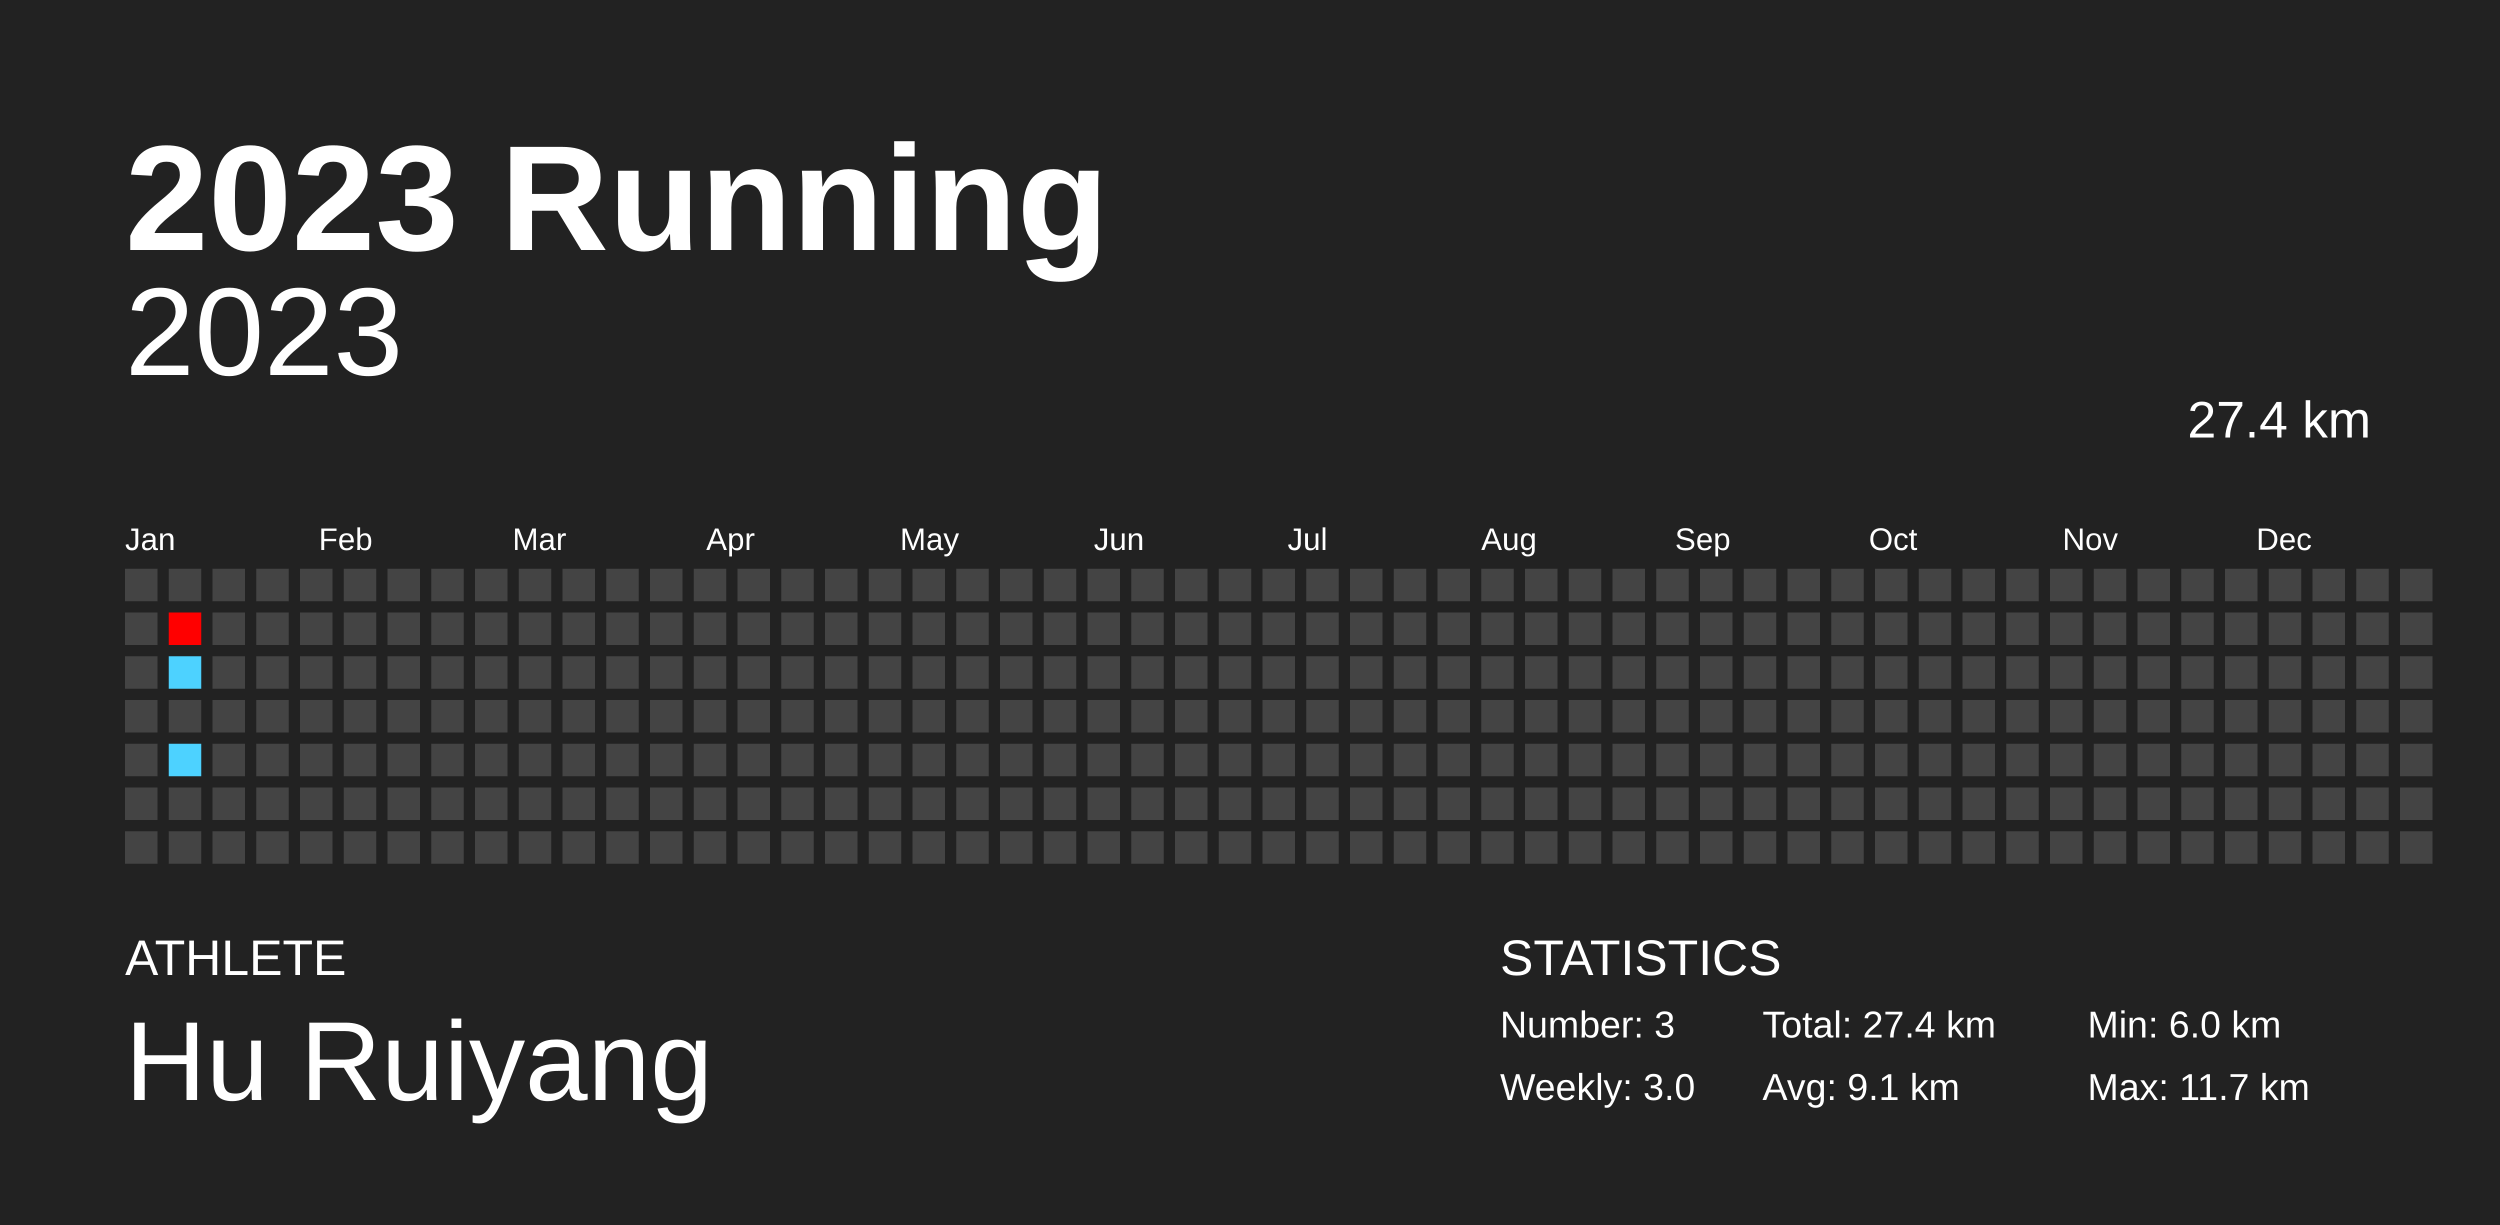
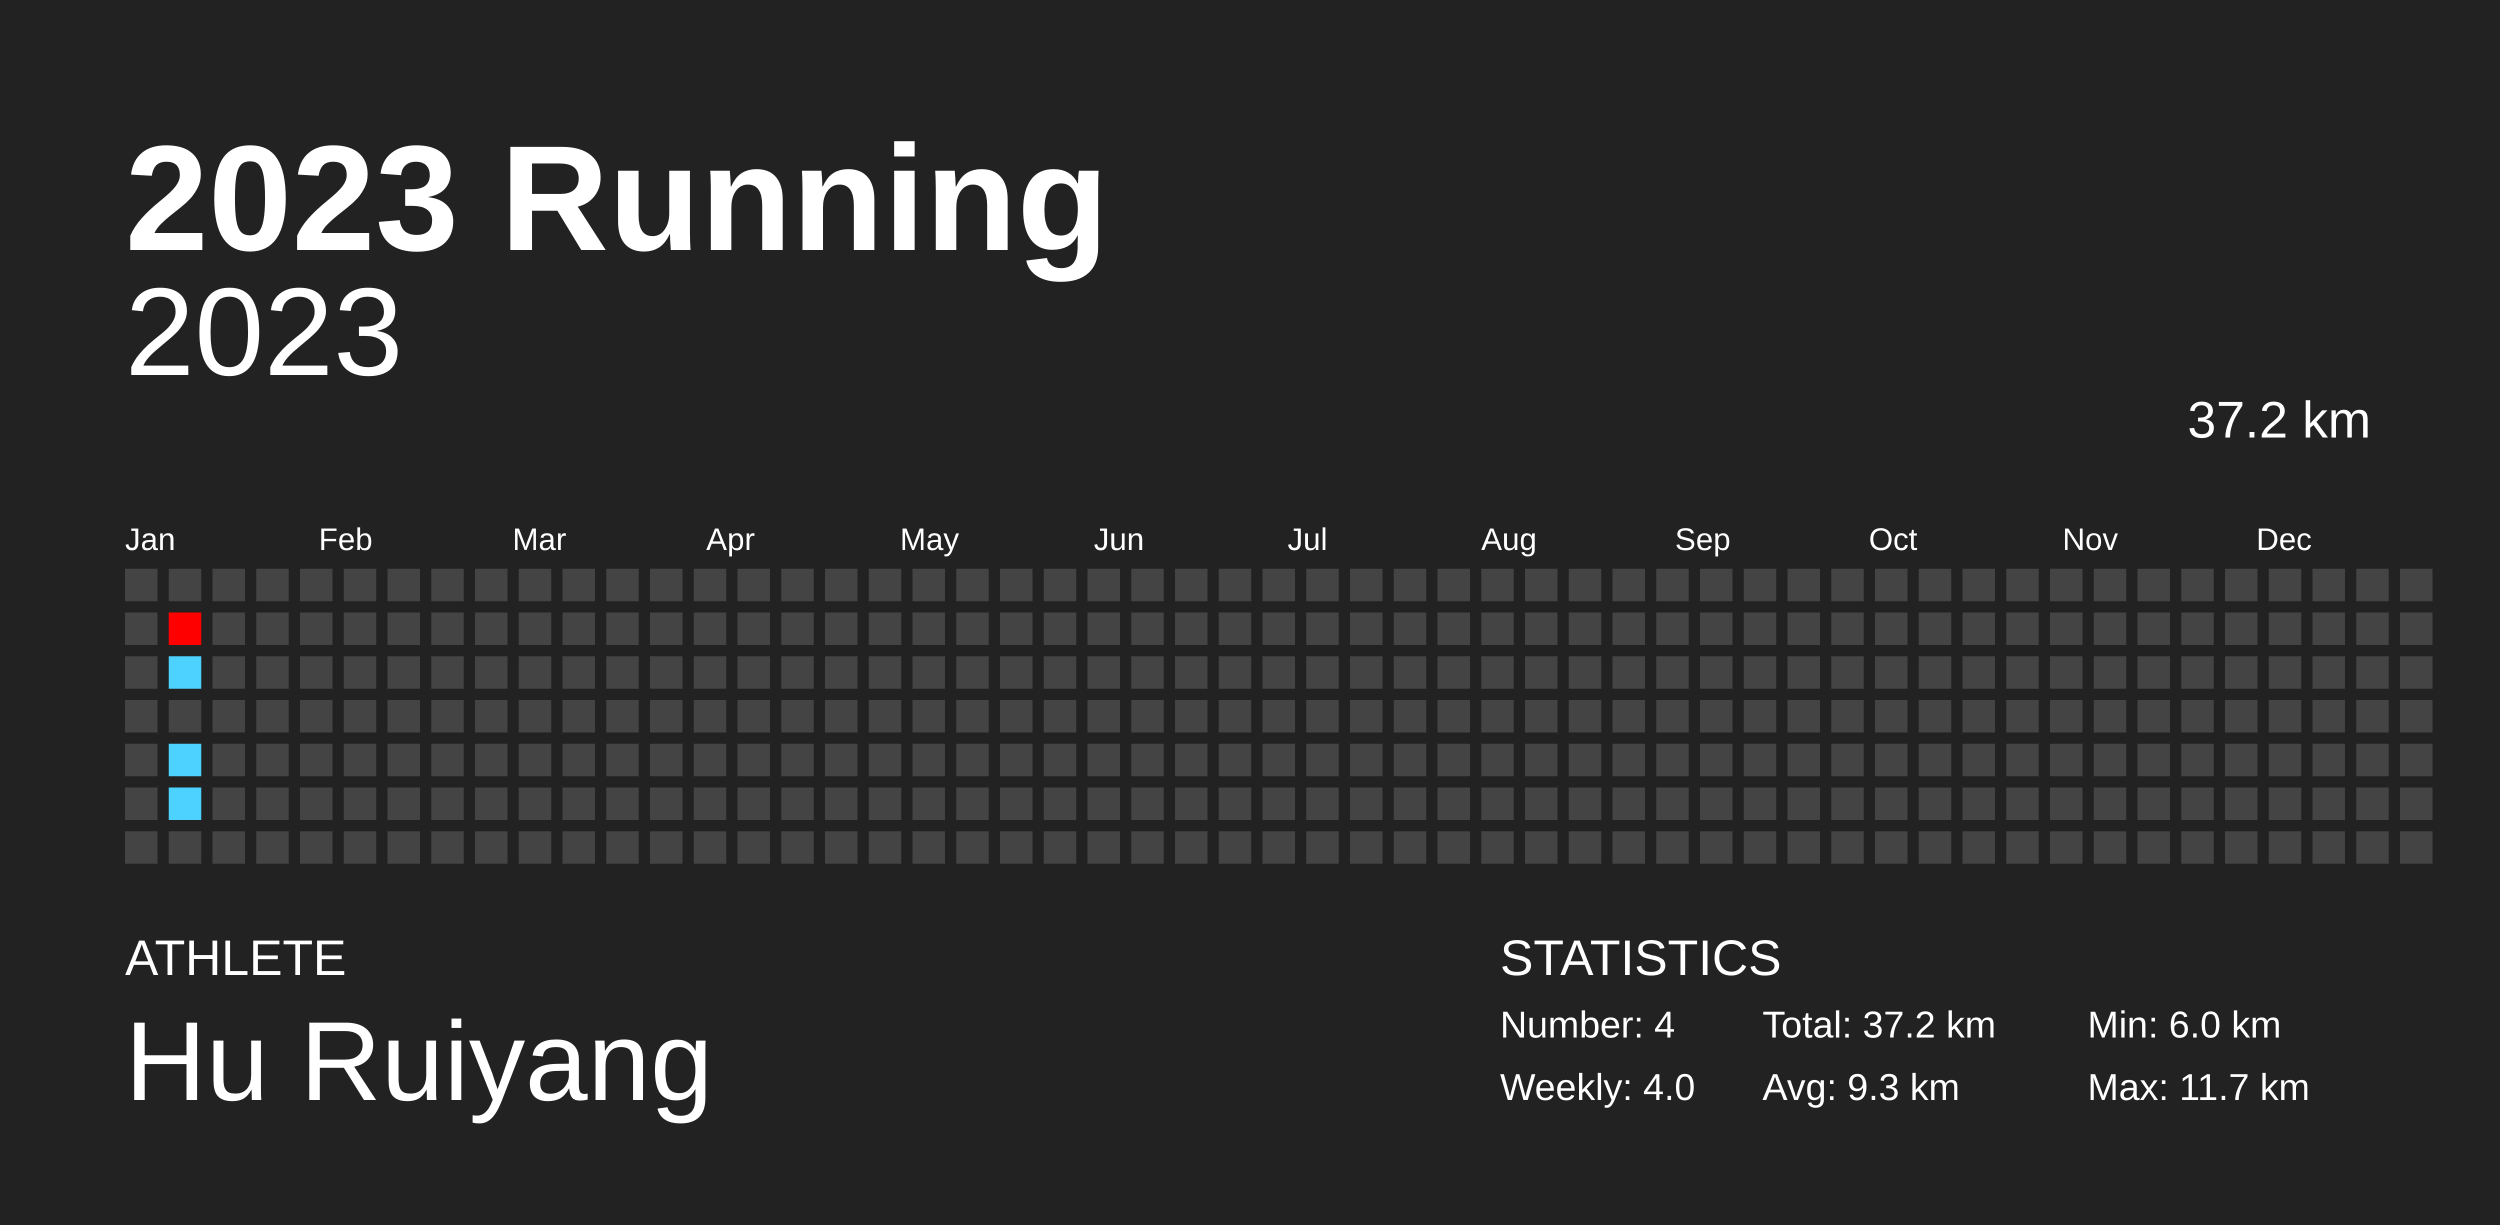
<svg xmlns="http://www.w3.org/2000/svg" baseProfile="full" height="98mm" version="1.1" viewBox="0,0,200,98" width="200mm">
  <defs />
  <rect fill="#222222" height="98" width="200" x="0" y="0" />
  <text fill="#FFFFFF" style="font-size:12px; font-family:Arial; font-weight:bold;" x="10" y="20">2023 Running</text>
  <text fill="#FFFFFF" style="font-size:4px; font-family:Arial" x="10" y="78">ATHLETE</text>
  <text fill="#FFFFFF" style="font-size:9px; font-family:Arial" x="10" y="88">Hu Ruiyang</text>
  <text fill="#FFFFFF" style="font-size:4px; font-family:Arial" x="120" y="78">STATISTICS</text>
-   <text fill="#FFFFFF" style="font-size:3px; font-family:Arial" x="120" y="83">Number: 3</text>
-   <text fill="#FFFFFF" style="font-size:3px; font-family:Arial" x="120" y="88">Weekly: 3.0</text>
-   <text fill="#FFFFFF" style="font-size:3px; font-family:Arial" x="141" y="83">Total: 27.4 km</text>
-   <text fill="#FFFFFF" style="font-size:3px; font-family:Arial" x="141" y="88">Avg: 9.1 km</text>
+   <text fill="#FFFFFF" style="font-size:3px; font-family:Arial" x="120" y="83">Number: 4</text>
+   <text fill="#FFFFFF" style="font-size:3px; font-family:Arial" x="120" y="88">Weekly: 4.0</text>
+   <text fill="#FFFFFF" style="font-size:3px; font-family:Arial" x="141" y="83">Total: 37.2 km</text>
+   <text fill="#FFFFFF" style="font-size:3px; font-family:Arial" x="141" y="88">Avg: 9.3 km</text>
  <text fill="#FFFFFF" style="font-size:3px; font-family:Arial" x="167" y="83">Min: 6.0 km</text>
  <text fill="#FFFFFF" style="font-size:3px; font-family:Arial" x="167" y="88">Max: 11.7 km</text>
  <text alignment-baseline="hanging" fill="#FFFFFF" style="font-size:10.0px; font-family:Arial;" x="10" y="30">2023</text>
-   <text alignment-baseline="hanging" fill="#FFFFFF" style="font-size:4.125px; font-family:Arial;" x="175" y="35">27.4 km</text>
+   <text alignment-baseline="hanging" fill="#FFFFFF" style="font-size:4.125px; font-family:Arial;" x="175" y="35">37.2 km</text>
  <text fill="#FFFFFF" style="font-size:2.5px; font-family:Arial" x="10.0" y="44">Jan</text>
  <text fill="#FFFFFF" style="font-size:2.5px; font-family:Arial" x="25.5" y="44">Feb</text>
  <text fill="#FFFFFF" style="font-size:2.5px; font-family:Arial" x="41.0" y="44">Mar</text>
  <text fill="#FFFFFF" style="font-size:2.5px; font-family:Arial" x="56.5" y="44">Apr</text>
  <text fill="#FFFFFF" style="font-size:2.5px; font-family:Arial" x="72.0" y="44">May</text>
  <text fill="#FFFFFF" style="font-size:2.5px; font-family:Arial" x="87.5" y="44">Jun</text>
  <text fill="#FFFFFF" style="font-size:2.5px; font-family:Arial" x="103.0" y="44">Jul</text>
  <text fill="#FFFFFF" style="font-size:2.5px; font-family:Arial" x="118.5" y="44">Aug</text>
  <text fill="#FFFFFF" style="font-size:2.5px; font-family:Arial" x="134.0" y="44">Sep</text>
  <text fill="#FFFFFF" style="font-size:2.5px; font-family:Arial" x="149.5" y="44">Oct</text>
  <text fill="#FFFFFF" style="font-size:2.5px; font-family:Arial" x="165.0" y="44">Nov</text>
  <text fill="#FFFFFF" style="font-size:2.5px; font-family:Arial" x="180.5" y="44">Dec</text>
  <rect fill="#444444" height="2.6" width="2.6" x="10.0" y="45.5" />
  <rect fill="#444444" height="2.6" width="2.6" x="10.0" y="49.0" />
  <rect fill="#444444" height="2.6" width="2.6" x="10.0" y="52.5" />
  <rect fill="#444444" height="2.6" width="2.6" x="10.0" y="56.0" />
  <rect fill="#444444" height="2.6" width="2.6" x="10.0" y="59.5" />
  <rect fill="#444444" height="2.6" width="2.6" x="10.0" y="63.0" />
  <rect fill="#444444" height="2.6" width="2.6" x="10.0" y="66.5" />
  <rect fill="#444444" height="2.6" width="2.6" x="13.5" y="45.5" />
  <rect fill="#ff0000" height="2.6" width="2.6" x="13.5" y="49.0" />
  <rect fill="#4dd2ff" height="2.6" width="2.6" x="13.5" y="52.5" />
  <rect fill="#444444" height="2.6" width="2.6" x="13.5" y="56.0" />
  <rect fill="#4dd2ff" height="2.6" width="2.6" x="13.5" y="59.5" />
-   <rect fill="#444444" height="2.6" width="2.6" x="13.5" y="63.0" />
+   <rect fill="#4dd2ff" height="2.6" width="2.6" x="13.5" y="63.0" />
  <rect fill="#444444" height="2.6" width="2.6" x="13.5" y="66.5" />
  <rect fill="#444444" height="2.6" width="2.6" x="17.0" y="45.5" />
  <rect fill="#444444" height="2.6" width="2.6" x="17.0" y="49.0" />
  <rect fill="#444444" height="2.6" width="2.6" x="17.0" y="52.5" />
  <rect fill="#444444" height="2.6" width="2.6" x="17.0" y="56.0" />
  <rect fill="#444444" height="2.6" width="2.6" x="17.0" y="59.5" />
  <rect fill="#444444" height="2.6" width="2.6" x="17.0" y="63.0" />
  <rect fill="#444444" height="2.6" width="2.6" x="17.0" y="66.5" />
  <rect fill="#444444" height="2.6" width="2.6" x="20.5" y="45.5" />
  <rect fill="#444444" height="2.6" width="2.6" x="20.5" y="49.0" />
  <rect fill="#444444" height="2.6" width="2.6" x="20.5" y="52.5" />
  <rect fill="#444444" height="2.6" width="2.6" x="20.5" y="56.0" />
  <rect fill="#444444" height="2.6" width="2.6" x="20.5" y="59.5" />
  <rect fill="#444444" height="2.6" width="2.6" x="20.5" y="63.0" />
  <rect fill="#444444" height="2.6" width="2.6" x="20.5" y="66.5" />
  <rect fill="#444444" height="2.6" width="2.6" x="24.0" y="45.5" />
  <rect fill="#444444" height="2.6" width="2.6" x="24.0" y="49.0" />
  <rect fill="#444444" height="2.6" width="2.6" x="24.0" y="52.5" />
  <rect fill="#444444" height="2.6" width="2.6" x="24.0" y="56.0" />
  <rect fill="#444444" height="2.6" width="2.6" x="24.0" y="59.5" />
  <rect fill="#444444" height="2.6" width="2.6" x="24.0" y="63.0" />
  <rect fill="#444444" height="2.6" width="2.6" x="24.0" y="66.5" />
  <rect fill="#444444" height="2.6" width="2.6" x="27.5" y="45.5" />
  <rect fill="#444444" height="2.6" width="2.6" x="27.5" y="49.0" />
  <rect fill="#444444" height="2.6" width="2.6" x="27.5" y="52.5" />
  <rect fill="#444444" height="2.6" width="2.6" x="27.5" y="56.0" />
  <rect fill="#444444" height="2.6" width="2.6" x="27.5" y="59.5" />
  <rect fill="#444444" height="2.6" width="2.6" x="27.5" y="63.0" />
  <rect fill="#444444" height="2.6" width="2.6" x="27.5" y="66.5" />
  <rect fill="#444444" height="2.6" width="2.6" x="31.0" y="45.5" />
  <rect fill="#444444" height="2.6" width="2.6" x="31.0" y="49.0" />
  <rect fill="#444444" height="2.6" width="2.6" x="31.0" y="52.5" />
  <rect fill="#444444" height="2.6" width="2.6" x="31.0" y="56.0" />
  <rect fill="#444444" height="2.6" width="2.6" x="31.0" y="59.5" />
  <rect fill="#444444" height="2.6" width="2.6" x="31.0" y="63.0" />
  <rect fill="#444444" height="2.6" width="2.6" x="31.0" y="66.5" />
  <rect fill="#444444" height="2.6" width="2.6" x="34.5" y="45.5" />
  <rect fill="#444444" height="2.6" width="2.6" x="34.5" y="49.0" />
  <rect fill="#444444" height="2.6" width="2.6" x="34.5" y="52.5" />
  <rect fill="#444444" height="2.6" width="2.6" x="34.5" y="56.0" />
  <rect fill="#444444" height="2.6" width="2.6" x="34.5" y="59.5" />
  <rect fill="#444444" height="2.6" width="2.6" x="34.5" y="63.0" />
  <rect fill="#444444" height="2.6" width="2.6" x="34.5" y="66.5" />
  <rect fill="#444444" height="2.6" width="2.6" x="38.0" y="45.5" />
  <rect fill="#444444" height="2.6" width="2.6" x="38.0" y="49.0" />
  <rect fill="#444444" height="2.6" width="2.6" x="38.0" y="52.5" />
  <rect fill="#444444" height="2.6" width="2.6" x="38.0" y="56.0" />
  <rect fill="#444444" height="2.6" width="2.6" x="38.0" y="59.5" />
  <rect fill="#444444" height="2.6" width="2.6" x="38.0" y="63.0" />
  <rect fill="#444444" height="2.6" width="2.6" x="38.0" y="66.5" />
  <rect fill="#444444" height="2.6" width="2.6" x="41.5" y="45.5" />
  <rect fill="#444444" height="2.6" width="2.6" x="41.5" y="49.0" />
  <rect fill="#444444" height="2.6" width="2.6" x="41.5" y="52.5" />
  <rect fill="#444444" height="2.6" width="2.6" x="41.5" y="56.0" />
  <rect fill="#444444" height="2.6" width="2.6" x="41.5" y="59.5" />
  <rect fill="#444444" height="2.6" width="2.6" x="41.5" y="63.0" />
  <rect fill="#444444" height="2.6" width="2.6" x="41.5" y="66.5" />
  <rect fill="#444444" height="2.6" width="2.6" x="45.0" y="45.5" />
  <rect fill="#444444" height="2.6" width="2.6" x="45.0" y="49.0" />
  <rect fill="#444444" height="2.6" width="2.6" x="45.0" y="52.5" />
  <rect fill="#444444" height="2.6" width="2.6" x="45.0" y="56.0" />
  <rect fill="#444444" height="2.6" width="2.6" x="45.0" y="59.5" />
  <rect fill="#444444" height="2.6" width="2.6" x="45.0" y="63.0" />
  <rect fill="#444444" height="2.6" width="2.6" x="45.0" y="66.5" />
  <rect fill="#444444" height="2.6" width="2.6" x="48.5" y="45.5" />
  <rect fill="#444444" height="2.6" width="2.6" x="48.5" y="49.0" />
  <rect fill="#444444" height="2.6" width="2.6" x="48.5" y="52.5" />
  <rect fill="#444444" height="2.6" width="2.6" x="48.5" y="56.0" />
  <rect fill="#444444" height="2.6" width="2.6" x="48.5" y="59.5" />
  <rect fill="#444444" height="2.6" width="2.6" x="48.5" y="63.0" />
  <rect fill="#444444" height="2.6" width="2.6" x="48.5" y="66.5" />
  <rect fill="#444444" height="2.6" width="2.6" x="52.0" y="45.5" />
  <rect fill="#444444" height="2.6" width="2.6" x="52.0" y="49.0" />
  <rect fill="#444444" height="2.6" width="2.6" x="52.0" y="52.5" />
  <rect fill="#444444" height="2.6" width="2.6" x="52.0" y="56.0" />
  <rect fill="#444444" height="2.6" width="2.6" x="52.0" y="59.5" />
  <rect fill="#444444" height="2.6" width="2.6" x="52.0" y="63.0" />
  <rect fill="#444444" height="2.6" width="2.6" x="52.0" y="66.5" />
  <rect fill="#444444" height="2.6" width="2.6" x="55.5" y="45.5" />
  <rect fill="#444444" height="2.6" width="2.6" x="55.5" y="49.0" />
  <rect fill="#444444" height="2.6" width="2.6" x="55.5" y="52.5" />
  <rect fill="#444444" height="2.6" width="2.6" x="55.5" y="56.0" />
  <rect fill="#444444" height="2.6" width="2.6" x="55.5" y="59.5" />
  <rect fill="#444444" height="2.6" width="2.6" x="55.5" y="63.0" />
  <rect fill="#444444" height="2.6" width="2.6" x="55.5" y="66.5" />
  <rect fill="#444444" height="2.6" width="2.6" x="59.0" y="45.5" />
  <rect fill="#444444" height="2.6" width="2.6" x="59.0" y="49.0" />
  <rect fill="#444444" height="2.6" width="2.6" x="59.0" y="52.5" />
  <rect fill="#444444" height="2.6" width="2.6" x="59.0" y="56.0" />
  <rect fill="#444444" height="2.6" width="2.6" x="59.0" y="59.5" />
  <rect fill="#444444" height="2.6" width="2.6" x="59.0" y="63.0" />
  <rect fill="#444444" height="2.6" width="2.6" x="59.0" y="66.5" />
  <rect fill="#444444" height="2.6" width="2.6" x="62.5" y="45.5" />
  <rect fill="#444444" height="2.6" width="2.6" x="62.5" y="49.0" />
  <rect fill="#444444" height="2.6" width="2.6" x="62.5" y="52.5" />
  <rect fill="#444444" height="2.6" width="2.6" x="62.5" y="56.0" />
  <rect fill="#444444" height="2.6" width="2.6" x="62.5" y="59.5" />
  <rect fill="#444444" height="2.6" width="2.6" x="62.5" y="63.0" />
  <rect fill="#444444" height="2.6" width="2.6" x="62.5" y="66.5" />
  <rect fill="#444444" height="2.6" width="2.6" x="66.0" y="45.5" />
  <rect fill="#444444" height="2.6" width="2.6" x="66.0" y="49.0" />
  <rect fill="#444444" height="2.6" width="2.6" x="66.0" y="52.5" />
  <rect fill="#444444" height="2.6" width="2.6" x="66.0" y="56.0" />
  <rect fill="#444444" height="2.6" width="2.6" x="66.0" y="59.5" />
  <rect fill="#444444" height="2.6" width="2.6" x="66.0" y="63.0" />
  <rect fill="#444444" height="2.6" width="2.6" x="66.0" y="66.5" />
  <rect fill="#444444" height="2.6" width="2.6" x="69.5" y="45.5" />
  <rect fill="#444444" height="2.6" width="2.6" x="69.5" y="49.0" />
  <rect fill="#444444" height="2.6" width="2.6" x="69.5" y="52.5" />
  <rect fill="#444444" height="2.6" width="2.6" x="69.5" y="56.0" />
  <rect fill="#444444" height="2.6" width="2.6" x="69.5" y="59.5" />
  <rect fill="#444444" height="2.6" width="2.6" x="69.5" y="63.0" />
  <rect fill="#444444" height="2.6" width="2.6" x="69.5" y="66.5" />
  <rect fill="#444444" height="2.6" width="2.6" x="73.0" y="45.5" />
  <rect fill="#444444" height="2.6" width="2.6" x="73.0" y="49.0" />
  <rect fill="#444444" height="2.6" width="2.6" x="73.0" y="52.5" />
  <rect fill="#444444" height="2.6" width="2.6" x="73.0" y="56.0" />
  <rect fill="#444444" height="2.6" width="2.6" x="73.0" y="59.5" />
  <rect fill="#444444" height="2.6" width="2.6" x="73.0" y="63.0" />
  <rect fill="#444444" height="2.6" width="2.6" x="73.0" y="66.5" />
  <rect fill="#444444" height="2.6" width="2.6" x="76.5" y="45.5" />
  <rect fill="#444444" height="2.6" width="2.6" x="76.5" y="49.0" />
  <rect fill="#444444" height="2.6" width="2.6" x="76.5" y="52.5" />
  <rect fill="#444444" height="2.6" width="2.6" x="76.5" y="56.0" />
  <rect fill="#444444" height="2.6" width="2.6" x="76.5" y="59.5" />
  <rect fill="#444444" height="2.6" width="2.6" x="76.5" y="63.0" />
  <rect fill="#444444" height="2.6" width="2.6" x="76.5" y="66.5" />
  <rect fill="#444444" height="2.6" width="2.6" x="80.0" y="45.5" />
  <rect fill="#444444" height="2.6" width="2.6" x="80.0" y="49.0" />
  <rect fill="#444444" height="2.6" width="2.6" x="80.0" y="52.5" />
  <rect fill="#444444" height="2.6" width="2.6" x="80.0" y="56.0" />
  <rect fill="#444444" height="2.6" width="2.6" x="80.0" y="59.5" />
  <rect fill="#444444" height="2.6" width="2.6" x="80.0" y="63.0" />
  <rect fill="#444444" height="2.6" width="2.6" x="80.0" y="66.5" />
  <rect fill="#444444" height="2.6" width="2.6" x="83.5" y="45.5" />
  <rect fill="#444444" height="2.6" width="2.6" x="83.5" y="49.0" />
  <rect fill="#444444" height="2.6" width="2.6" x="83.5" y="52.5" />
  <rect fill="#444444" height="2.6" width="2.6" x="83.5" y="56.0" />
  <rect fill="#444444" height="2.6" width="2.6" x="83.5" y="59.5" />
  <rect fill="#444444" height="2.6" width="2.6" x="83.5" y="63.0" />
  <rect fill="#444444" height="2.6" width="2.6" x="83.5" y="66.5" />
  <rect fill="#444444" height="2.6" width="2.6" x="87.0" y="45.5" />
  <rect fill="#444444" height="2.6" width="2.6" x="87.0" y="49.0" />
  <rect fill="#444444" height="2.6" width="2.6" x="87.0" y="52.5" />
  <rect fill="#444444" height="2.6" width="2.6" x="87.0" y="56.0" />
  <rect fill="#444444" height="2.6" width="2.6" x="87.0" y="59.5" />
  <rect fill="#444444" height="2.6" width="2.6" x="87.0" y="63.0" />
  <rect fill="#444444" height="2.6" width="2.6" x="87.0" y="66.5" />
  <rect fill="#444444" height="2.6" width="2.6" x="90.5" y="45.5" />
  <rect fill="#444444" height="2.6" width="2.6" x="90.5" y="49.0" />
  <rect fill="#444444" height="2.6" width="2.6" x="90.5" y="52.5" />
  <rect fill="#444444" height="2.6" width="2.6" x="90.5" y="56.0" />
  <rect fill="#444444" height="2.6" width="2.6" x="90.5" y="59.5" />
  <rect fill="#444444" height="2.6" width="2.6" x="90.5" y="63.0" />
  <rect fill="#444444" height="2.6" width="2.6" x="90.5" y="66.5" />
  <rect fill="#444444" height="2.6" width="2.6" x="94.0" y="45.5" />
  <rect fill="#444444" height="2.6" width="2.6" x="94.0" y="49.0" />
  <rect fill="#444444" height="2.6" width="2.6" x="94.0" y="52.5" />
  <rect fill="#444444" height="2.6" width="2.6" x="94.0" y="56.0" />
  <rect fill="#444444" height="2.6" width="2.6" x="94.0" y="59.5" />
  <rect fill="#444444" height="2.6" width="2.6" x="94.0" y="63.0" />
  <rect fill="#444444" height="2.6" width="2.6" x="94.0" y="66.5" />
  <rect fill="#444444" height="2.6" width="2.6" x="97.5" y="45.5" />
  <rect fill="#444444" height="2.6" width="2.6" x="97.5" y="49.0" />
  <rect fill="#444444" height="2.6" width="2.6" x="97.5" y="52.5" />
  <rect fill="#444444" height="2.6" width="2.6" x="97.5" y="56.0" />
  <rect fill="#444444" height="2.6" width="2.6" x="97.5" y="59.5" />
  <rect fill="#444444" height="2.6" width="2.6" x="97.5" y="63.0" />
  <rect fill="#444444" height="2.6" width="2.6" x="97.5" y="66.5" />
  <rect fill="#444444" height="2.6" width="2.6" x="101.0" y="45.5" />
  <rect fill="#444444" height="2.6" width="2.6" x="101.0" y="49.0" />
  <rect fill="#444444" height="2.6" width="2.6" x="101.0" y="52.5" />
  <rect fill="#444444" height="2.6" width="2.6" x="101.0" y="56.0" />
  <rect fill="#444444" height="2.6" width="2.6" x="101.0" y="59.5" />
  <rect fill="#444444" height="2.6" width="2.6" x="101.0" y="63.0" />
  <rect fill="#444444" height="2.6" width="2.6" x="101.0" y="66.5" />
  <rect fill="#444444" height="2.6" width="2.6" x="104.5" y="45.5" />
  <rect fill="#444444" height="2.6" width="2.6" x="104.5" y="49.0" />
  <rect fill="#444444" height="2.6" width="2.6" x="104.5" y="52.5" />
  <rect fill="#444444" height="2.6" width="2.6" x="104.5" y="56.0" />
  <rect fill="#444444" height="2.6" width="2.6" x="104.5" y="59.5" />
  <rect fill="#444444" height="2.6" width="2.6" x="104.5" y="63.0" />
  <rect fill="#444444" height="2.6" width="2.6" x="104.5" y="66.5" />
  <rect fill="#444444" height="2.6" width="2.6" x="108.0" y="45.5" />
  <rect fill="#444444" height="2.6" width="2.6" x="108.0" y="49.0" />
  <rect fill="#444444" height="2.6" width="2.6" x="108.0" y="52.5" />
  <rect fill="#444444" height="2.6" width="2.6" x="108.0" y="56.0" />
  <rect fill="#444444" height="2.6" width="2.6" x="108.0" y="59.5" />
  <rect fill="#444444" height="2.6" width="2.6" x="108.0" y="63.0" />
  <rect fill="#444444" height="2.6" width="2.6" x="108.0" y="66.5" />
  <rect fill="#444444" height="2.6" width="2.6" x="111.5" y="45.5" />
  <rect fill="#444444" height="2.6" width="2.6" x="111.5" y="49.0" />
  <rect fill="#444444" height="2.6" width="2.6" x="111.5" y="52.5" />
  <rect fill="#444444" height="2.6" width="2.6" x="111.5" y="56.0" />
  <rect fill="#444444" height="2.6" width="2.6" x="111.5" y="59.5" />
  <rect fill="#444444" height="2.6" width="2.6" x="111.5" y="63.0" />
  <rect fill="#444444" height="2.6" width="2.6" x="111.5" y="66.5" />
  <rect fill="#444444" height="2.6" width="2.6" x="115.0" y="45.5" />
  <rect fill="#444444" height="2.6" width="2.6" x="115.0" y="49.0" />
  <rect fill="#444444" height="2.6" width="2.6" x="115.0" y="52.5" />
  <rect fill="#444444" height="2.6" width="2.6" x="115.0" y="56.0" />
  <rect fill="#444444" height="2.6" width="2.6" x="115.0" y="59.5" />
  <rect fill="#444444" height="2.6" width="2.6" x="115.0" y="63.0" />
  <rect fill="#444444" height="2.6" width="2.6" x="115.0" y="66.5" />
  <rect fill="#444444" height="2.6" width="2.6" x="118.5" y="45.5" />
  <rect fill="#444444" height="2.6" width="2.6" x="118.5" y="49.0" />
  <rect fill="#444444" height="2.6" width="2.6" x="118.5" y="52.5" />
  <rect fill="#444444" height="2.6" width="2.6" x="118.5" y="56.0" />
  <rect fill="#444444" height="2.6" width="2.6" x="118.5" y="59.5" />
  <rect fill="#444444" height="2.6" width="2.6" x="118.5" y="63.0" />
  <rect fill="#444444" height="2.6" width="2.6" x="118.5" y="66.5" />
  <rect fill="#444444" height="2.6" width="2.6" x="122.0" y="45.5" />
  <rect fill="#444444" height="2.6" width="2.6" x="122.0" y="49.0" />
  <rect fill="#444444" height="2.6" width="2.6" x="122.0" y="52.5" />
  <rect fill="#444444" height="2.6" width="2.6" x="122.0" y="56.0" />
  <rect fill="#444444" height="2.6" width="2.6" x="122.0" y="59.5" />
  <rect fill="#444444" height="2.6" width="2.6" x="122.0" y="63.0" />
  <rect fill="#444444" height="2.6" width="2.6" x="122.0" y="66.5" />
  <rect fill="#444444" height="2.6" width="2.6" x="125.5" y="45.5" />
  <rect fill="#444444" height="2.6" width="2.6" x="125.5" y="49.0" />
  <rect fill="#444444" height="2.6" width="2.6" x="125.5" y="52.5" />
  <rect fill="#444444" height="2.6" width="2.6" x="125.5" y="56.0" />
  <rect fill="#444444" height="2.6" width="2.6" x="125.5" y="59.5" />
  <rect fill="#444444" height="2.6" width="2.6" x="125.5" y="63.0" />
  <rect fill="#444444" height="2.6" width="2.6" x="125.5" y="66.5" />
  <rect fill="#444444" height="2.6" width="2.6" x="129.0" y="45.5" />
  <rect fill="#444444" height="2.6" width="2.6" x="129.0" y="49.0" />
  <rect fill="#444444" height="2.6" width="2.6" x="129.0" y="52.5" />
  <rect fill="#444444" height="2.6" width="2.6" x="129.0" y="56.0" />
  <rect fill="#444444" height="2.6" width="2.6" x="129.0" y="59.5" />
  <rect fill="#444444" height="2.6" width="2.6" x="129.0" y="63.0" />
  <rect fill="#444444" height="2.6" width="2.6" x="129.0" y="66.5" />
  <rect fill="#444444" height="2.6" width="2.6" x="132.5" y="45.5" />
  <rect fill="#444444" height="2.6" width="2.6" x="132.5" y="49.0" />
  <rect fill="#444444" height="2.6" width="2.6" x="132.5" y="52.5" />
  <rect fill="#444444" height="2.6" width="2.6" x="132.5" y="56.0" />
  <rect fill="#444444" height="2.6" width="2.6" x="132.5" y="59.5" />
  <rect fill="#444444" height="2.6" width="2.6" x="132.5" y="63.0" />
  <rect fill="#444444" height="2.6" width="2.6" x="132.5" y="66.5" />
  <rect fill="#444444" height="2.6" width="2.6" x="136.0" y="45.5" />
  <rect fill="#444444" height="2.6" width="2.6" x="136.0" y="49.0" />
  <rect fill="#444444" height="2.6" width="2.6" x="136.0" y="52.5" />
  <rect fill="#444444" height="2.6" width="2.6" x="136.0" y="56.0" />
  <rect fill="#444444" height="2.6" width="2.6" x="136.0" y="59.5" />
  <rect fill="#444444" height="2.6" width="2.6" x="136.0" y="63.0" />
  <rect fill="#444444" height="2.6" width="2.6" x="136.0" y="66.5" />
  <rect fill="#444444" height="2.6" width="2.6" x="139.5" y="45.5" />
  <rect fill="#444444" height="2.6" width="2.6" x="139.5" y="49.0" />
  <rect fill="#444444" height="2.6" width="2.6" x="139.5" y="52.5" />
  <rect fill="#444444" height="2.6" width="2.6" x="139.5" y="56.0" />
  <rect fill="#444444" height="2.6" width="2.6" x="139.5" y="59.5" />
  <rect fill="#444444" height="2.6" width="2.6" x="139.5" y="63.0" />
  <rect fill="#444444" height="2.6" width="2.6" x="139.5" y="66.5" />
  <rect fill="#444444" height="2.6" width="2.6" x="143.0" y="45.5" />
  <rect fill="#444444" height="2.6" width="2.6" x="143.0" y="49.0" />
  <rect fill="#444444" height="2.6" width="2.6" x="143.0" y="52.5" />
  <rect fill="#444444" height="2.6" width="2.6" x="143.0" y="56.0" />
  <rect fill="#444444" height="2.6" width="2.6" x="143.0" y="59.5" />
  <rect fill="#444444" height="2.6" width="2.6" x="143.0" y="63.0" />
  <rect fill="#444444" height="2.6" width="2.6" x="143.0" y="66.5" />
  <rect fill="#444444" height="2.6" width="2.6" x="146.5" y="45.5" />
  <rect fill="#444444" height="2.6" width="2.6" x="146.5" y="49.0" />
  <rect fill="#444444" height="2.6" width="2.6" x="146.5" y="52.5" />
  <rect fill="#444444" height="2.6" width="2.6" x="146.5" y="56.0" />
  <rect fill="#444444" height="2.6" width="2.6" x="146.5" y="59.5" />
  <rect fill="#444444" height="2.6" width="2.6" x="146.5" y="63.0" />
  <rect fill="#444444" height="2.6" width="2.6" x="146.5" y="66.5" />
  <rect fill="#444444" height="2.6" width="2.6" x="150.0" y="45.5" />
  <rect fill="#444444" height="2.6" width="2.6" x="150.0" y="49.0" />
  <rect fill="#444444" height="2.6" width="2.6" x="150.0" y="52.5" />
  <rect fill="#444444" height="2.6" width="2.6" x="150.0" y="56.0" />
  <rect fill="#444444" height="2.6" width="2.6" x="150.0" y="59.5" />
  <rect fill="#444444" height="2.6" width="2.6" x="150.0" y="63.0" />
  <rect fill="#444444" height="2.6" width="2.6" x="150.0" y="66.5" />
  <rect fill="#444444" height="2.6" width="2.6" x="153.5" y="45.5" />
  <rect fill="#444444" height="2.6" width="2.6" x="153.5" y="49.0" />
  <rect fill="#444444" height="2.6" width="2.6" x="153.5" y="52.5" />
  <rect fill="#444444" height="2.6" width="2.6" x="153.5" y="56.0" />
  <rect fill="#444444" height="2.6" width="2.6" x="153.5" y="59.5" />
  <rect fill="#444444" height="2.6" width="2.6" x="153.5" y="63.0" />
  <rect fill="#444444" height="2.6" width="2.6" x="153.5" y="66.5" />
  <rect fill="#444444" height="2.6" width="2.6" x="157.0" y="45.5" />
  <rect fill="#444444" height="2.6" width="2.6" x="157.0" y="49.0" />
  <rect fill="#444444" height="2.6" width="2.6" x="157.0" y="52.5" />
  <rect fill="#444444" height="2.6" width="2.6" x="157.0" y="56.0" />
  <rect fill="#444444" height="2.6" width="2.6" x="157.0" y="59.5" />
  <rect fill="#444444" height="2.6" width="2.6" x="157.0" y="63.0" />
  <rect fill="#444444" height="2.6" width="2.6" x="157.0" y="66.5" />
  <rect fill="#444444" height="2.6" width="2.6" x="160.5" y="45.5" />
  <rect fill="#444444" height="2.6" width="2.6" x="160.5" y="49.0" />
  <rect fill="#444444" height="2.6" width="2.6" x="160.5" y="52.5" />
  <rect fill="#444444" height="2.6" width="2.6" x="160.5" y="56.0" />
  <rect fill="#444444" height="2.6" width="2.6" x="160.5" y="59.5" />
  <rect fill="#444444" height="2.6" width="2.6" x="160.5" y="63.0" />
  <rect fill="#444444" height="2.6" width="2.6" x="160.5" y="66.5" />
  <rect fill="#444444" height="2.6" width="2.6" x="164.0" y="45.5" />
  <rect fill="#444444" height="2.6" width="2.6" x="164.0" y="49.0" />
  <rect fill="#444444" height="2.6" width="2.6" x="164.0" y="52.5" />
  <rect fill="#444444" height="2.6" width="2.6" x="164.0" y="56.0" />
  <rect fill="#444444" height="2.6" width="2.6" x="164.0" y="59.5" />
  <rect fill="#444444" height="2.6" width="2.6" x="164.0" y="63.0" />
  <rect fill="#444444" height="2.6" width="2.6" x="164.0" y="66.5" />
  <rect fill="#444444" height="2.6" width="2.6" x="167.5" y="45.5" />
  <rect fill="#444444" height="2.6" width="2.6" x="167.5" y="49.0" />
  <rect fill="#444444" height="2.6" width="2.6" x="167.5" y="52.5" />
  <rect fill="#444444" height="2.6" width="2.6" x="167.5" y="56.0" />
  <rect fill="#444444" height="2.6" width="2.6" x="167.5" y="59.5" />
  <rect fill="#444444" height="2.6" width="2.6" x="167.5" y="63.0" />
  <rect fill="#444444" height="2.6" width="2.6" x="167.5" y="66.5" />
  <rect fill="#444444" height="2.6" width="2.6" x="171.0" y="45.5" />
  <rect fill="#444444" height="2.6" width="2.6" x="171.0" y="49.0" />
  <rect fill="#444444" height="2.6" width="2.6" x="171.0" y="52.5" />
  <rect fill="#444444" height="2.6" width="2.6" x="171.0" y="56.0" />
  <rect fill="#444444" height="2.6" width="2.6" x="171.0" y="59.5" />
  <rect fill="#444444" height="2.6" width="2.6" x="171.0" y="63.0" />
  <rect fill="#444444" height="2.6" width="2.6" x="171.0" y="66.5" />
  <rect fill="#444444" height="2.6" width="2.6" x="174.5" y="45.5" />
  <rect fill="#444444" height="2.6" width="2.6" x="174.5" y="49.0" />
  <rect fill="#444444" height="2.6" width="2.6" x="174.5" y="52.5" />
  <rect fill="#444444" height="2.6" width="2.6" x="174.5" y="56.0" />
  <rect fill="#444444" height="2.6" width="2.6" x="174.5" y="59.5" />
  <rect fill="#444444" height="2.6" width="2.6" x="174.5" y="63.0" />
  <rect fill="#444444" height="2.6" width="2.6" x="174.5" y="66.5" />
  <rect fill="#444444" height="2.6" width="2.6" x="178.0" y="45.5" />
  <rect fill="#444444" height="2.6" width="2.6" x="178.0" y="49.0" />
  <rect fill="#444444" height="2.6" width="2.6" x="178.0" y="52.5" />
  <rect fill="#444444" height="2.6" width="2.6" x="178.0" y="56.0" />
  <rect fill="#444444" height="2.6" width="2.6" x="178.0" y="59.5" />
  <rect fill="#444444" height="2.6" width="2.6" x="178.0" y="63.0" />
  <rect fill="#444444" height="2.6" width="2.6" x="178.0" y="66.5" />
  <rect fill="#444444" height="2.6" width="2.6" x="181.5" y="45.5" />
  <rect fill="#444444" height="2.6" width="2.6" x="181.5" y="49.0" />
  <rect fill="#444444" height="2.6" width="2.6" x="181.5" y="52.5" />
  <rect fill="#444444" height="2.6" width="2.6" x="181.5" y="56.0" />
  <rect fill="#444444" height="2.6" width="2.6" x="181.5" y="59.5" />
  <rect fill="#444444" height="2.6" width="2.6" x="181.5" y="63.0" />
  <rect fill="#444444" height="2.6" width="2.6" x="181.5" y="66.5" />
  <rect fill="#444444" height="2.6" width="2.6" x="185.0" y="45.5" />
  <rect fill="#444444" height="2.6" width="2.6" x="185.0" y="49.0" />
  <rect fill="#444444" height="2.6" width="2.6" x="185.0" y="52.5" />
  <rect fill="#444444" height="2.6" width="2.6" x="185.0" y="56.0" />
  <rect fill="#444444" height="2.6" width="2.6" x="185.0" y="59.5" />
  <rect fill="#444444" height="2.6" width="2.6" x="185.0" y="63.0" />
  <rect fill="#444444" height="2.6" width="2.6" x="185.0" y="66.5" />
  <rect fill="#444444" height="2.6" width="2.6" x="188.5" y="45.5" />
  <rect fill="#444444" height="2.6" width="2.6" x="188.5" y="49.0" />
  <rect fill="#444444" height="2.6" width="2.6" x="188.5" y="52.5" />
  <rect fill="#444444" height="2.6" width="2.6" x="188.5" y="56.0" />
  <rect fill="#444444" height="2.6" width="2.6" x="188.5" y="59.5" />
  <rect fill="#444444" height="2.6" width="2.6" x="188.5" y="63.0" />
  <rect fill="#444444" height="2.6" width="2.6" x="188.5" y="66.5" />
  <rect fill="#444444" height="2.6" width="2.6" x="192.0" y="45.5" />
  <rect fill="#444444" height="2.6" width="2.6" x="192.0" y="49.0" />
  <rect fill="#444444" height="2.6" width="2.6" x="192.0" y="52.5" />
  <rect fill="#444444" height="2.6" width="2.6" x="192.0" y="56.0" />
  <rect fill="#444444" height="2.6" width="2.6" x="192.0" y="59.5" />
  <rect fill="#444444" height="2.6" width="2.6" x="192.0" y="63.0" />
  <rect fill="#444444" height="2.6" width="2.6" x="192.0" y="66.5" />
</svg>
